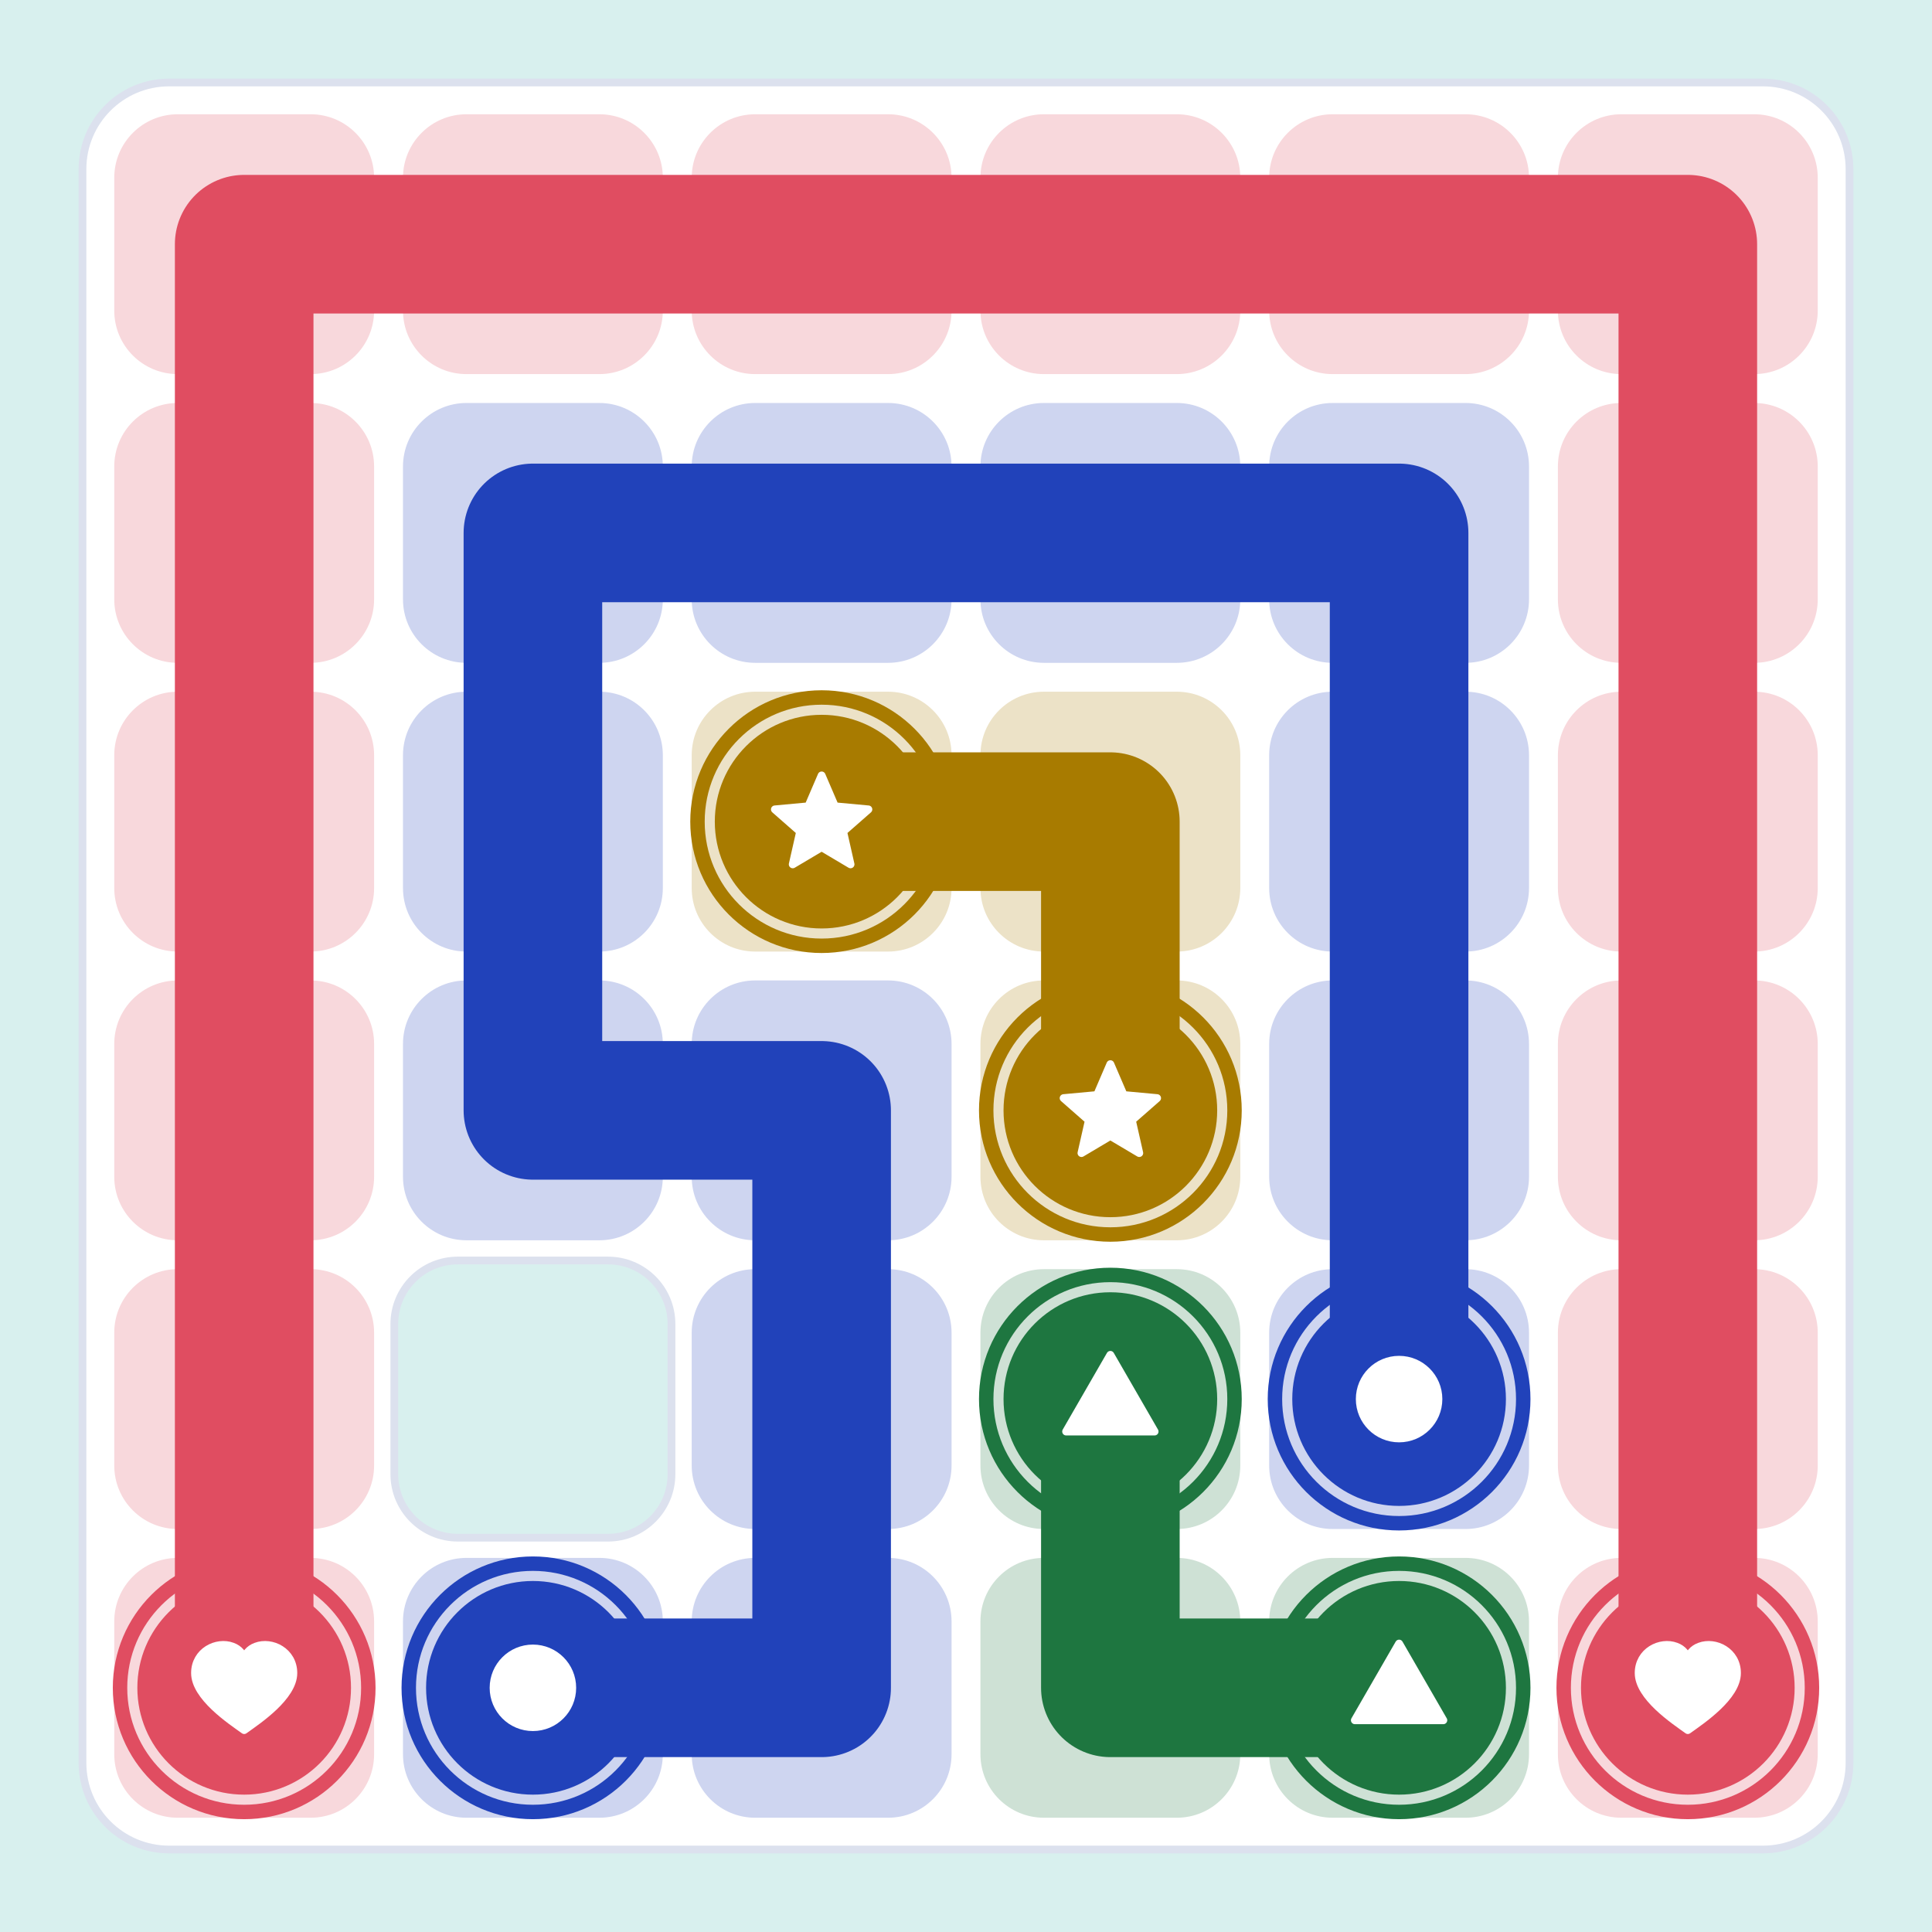
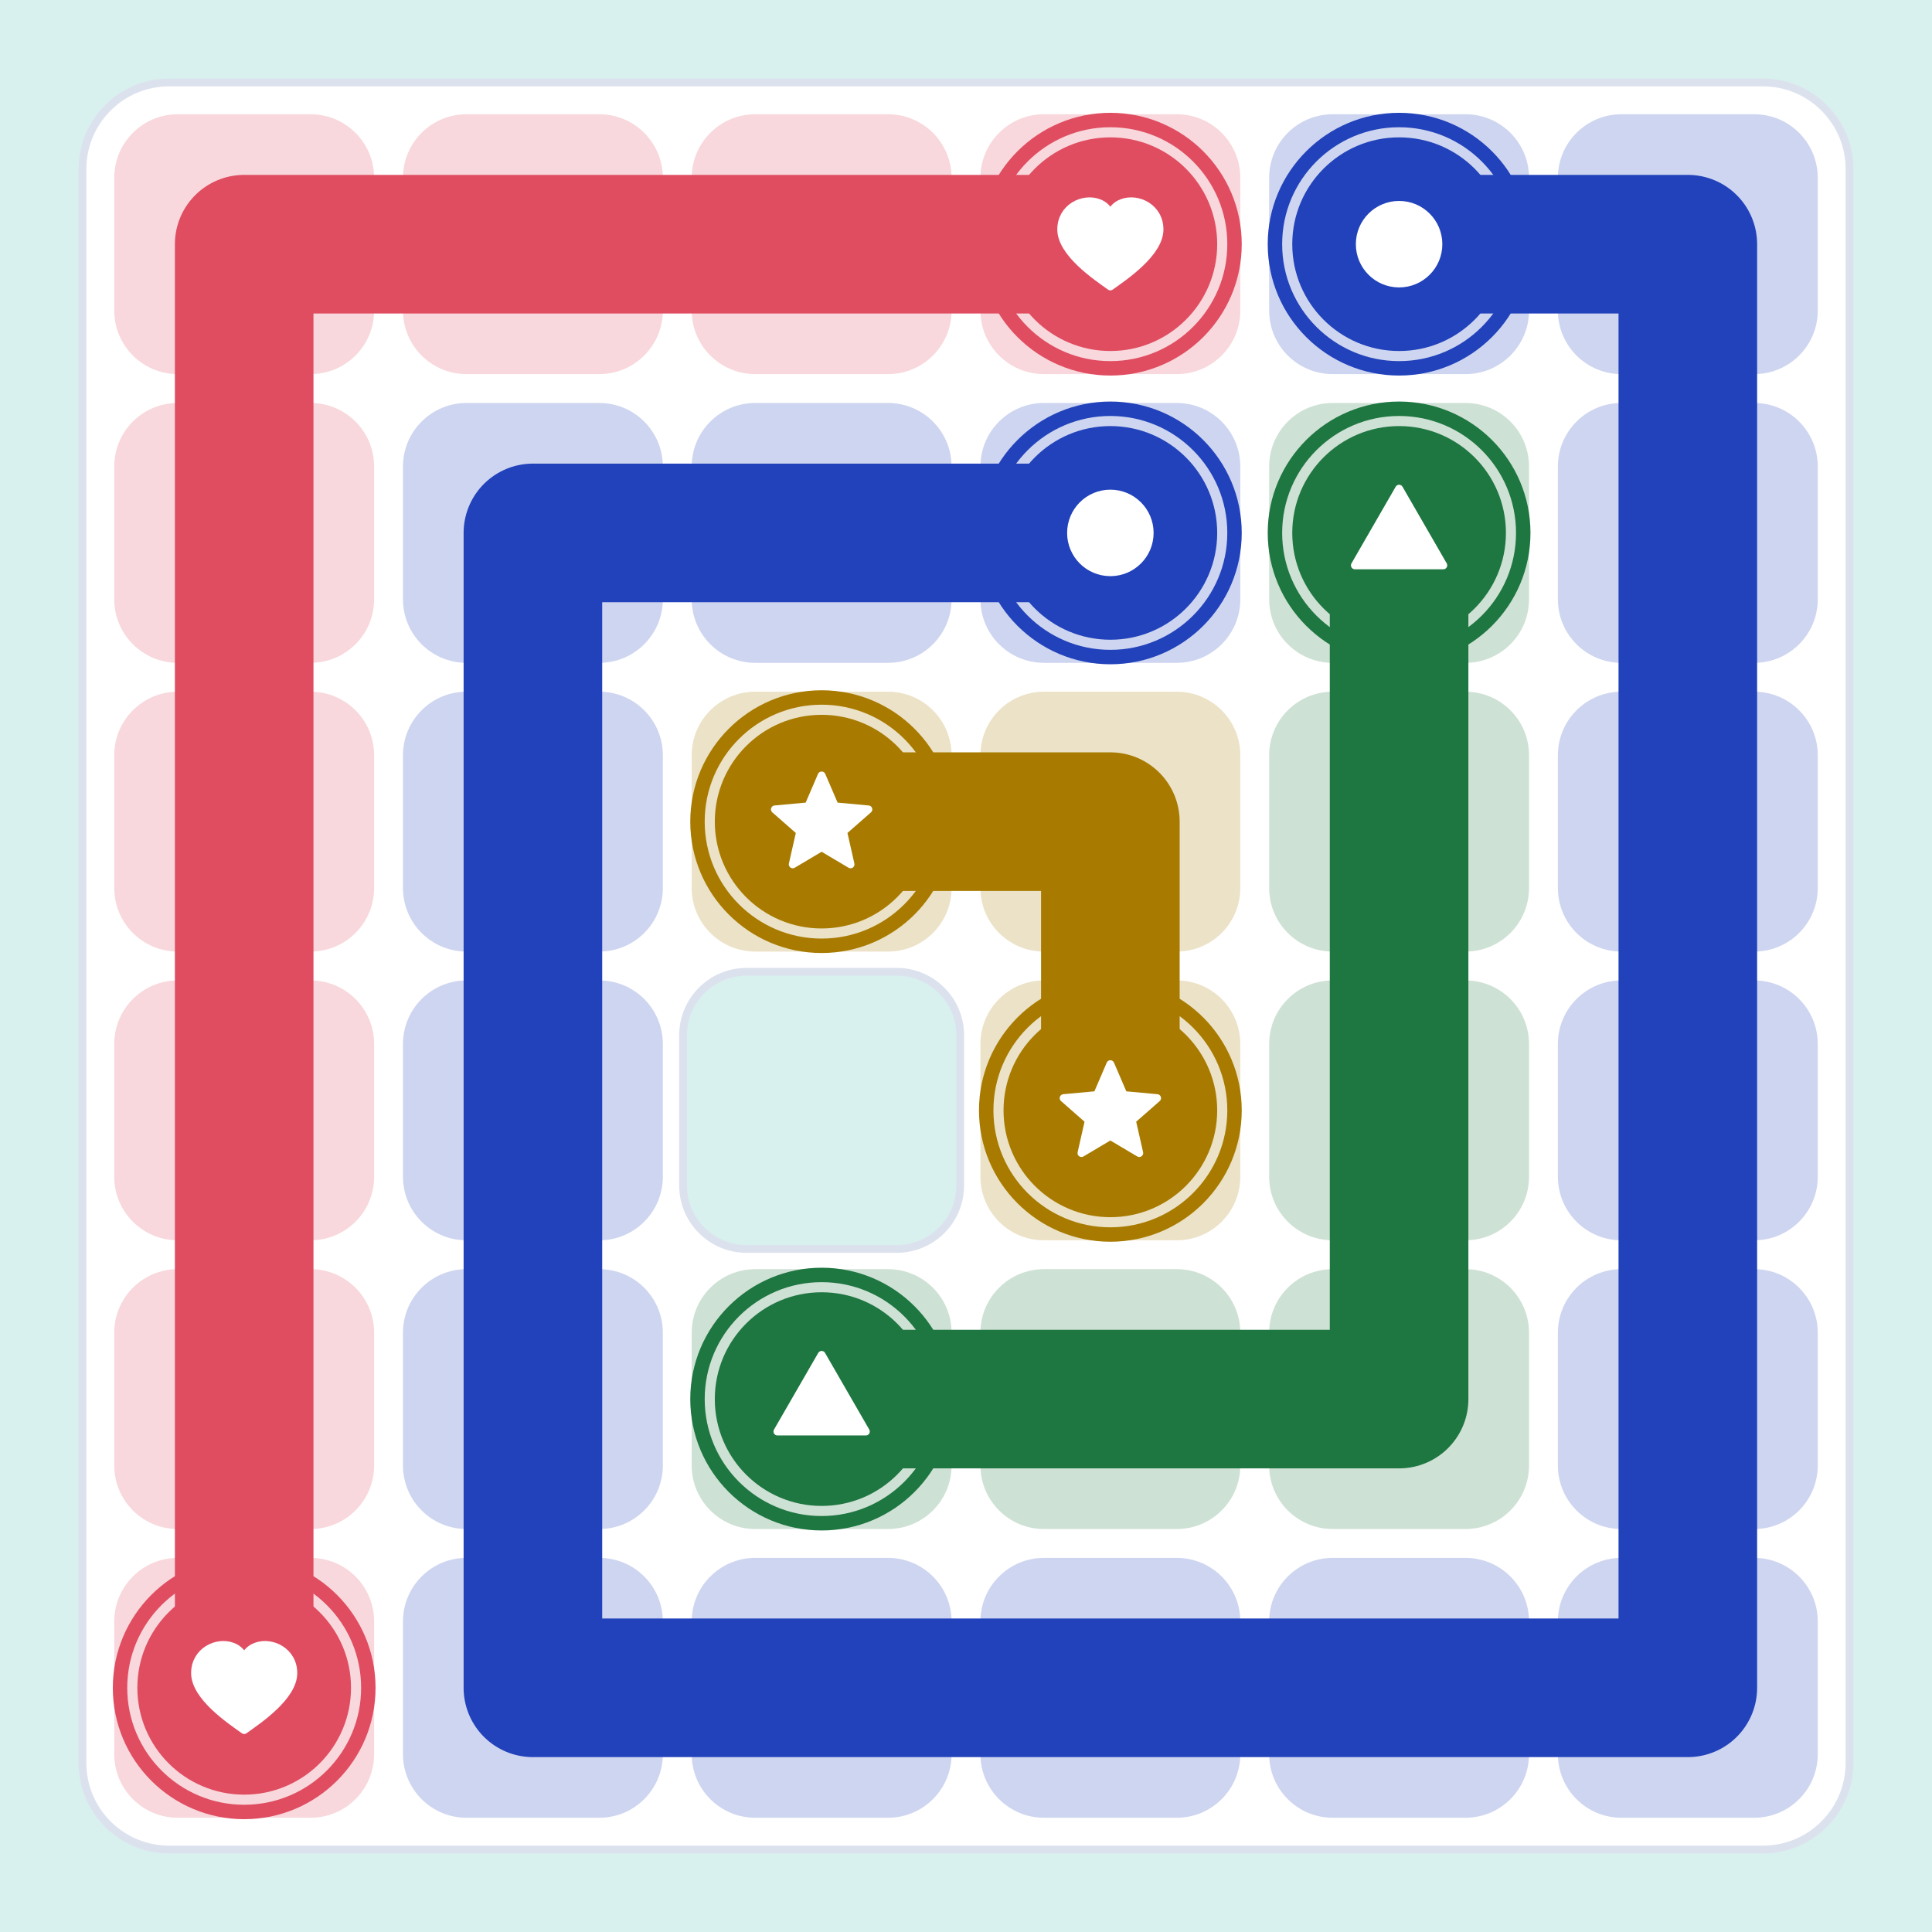
<svg xmlns="http://www.w3.org/2000/svg" width="374.72" height="374.72" viewBox="0 0 374.72 374.72">
  <rect width="374.72" height="374.72" fill="#D8F0EE" />
  <clipPath id="m36c">
    <rect x="15" y="15" width="344.72" height="344.72" rx="17.8" />
  </clipPath>
  <rect x="16" y="16" width="342.72" height="342.72" rx="16.8" fill="#FFFFFF" stroke="#DCE1EE" stroke-width="1.5" />
  <g clip-path="url(#m36c)">
    <rect x="22.16" y="22.16" width="50.4" height="50.4" rx="12.32" fill="#F8D8DC" />
    <rect x="78.16" y="22.16" width="50.4" height="50.4" rx="12.32" fill="#F8D8DC" />
    <rect x="134.16" y="22.16" width="50.4" height="50.4" rx="12.32" fill="#F8D8DC" />
    <rect x="190.16" y="22.16" width="50.4" height="50.4" rx="12.32" fill="#F8D8DC" />
-     <rect x="246.16" y="22.16" width="50.4" height="50.4" rx="12.32" fill="#F8D8DC" />
-     <rect x="302.16" y="22.16" width="50.4" height="50.4" rx="12.32" fill="#F8D8DC" />
+     <rect x="246.16" y="22.16" width="50.4" height="50.4" rx="12.32" fill="#CED5F0" />
+     <rect x="302.16" y="22.16" width="50.4" height="50.4" rx="12.32" fill="#CED5F0" />
    <rect x="22.16" y="78.16" width="50.4" height="50.4" rx="12.32" fill="#F8D8DC" />
    <rect x="78.16" y="78.16" width="50.4" height="50.4" rx="12.32" fill="#CED5F0" />
    <rect x="134.16" y="78.16" width="50.4" height="50.4" rx="12.32" fill="#CED5F0" />
    <rect x="190.16" y="78.16" width="50.4" height="50.4" rx="12.32" fill="#CED5F0" />
-     <rect x="246.16" y="78.16" width="50.4" height="50.4" rx="12.32" fill="#CED5F0" />
-     <rect x="302.16" y="78.16" width="50.4" height="50.4" rx="12.32" fill="#F8D8DC" />
+     <rect x="246.16" y="78.16" width="50.4" height="50.4" rx="12.32" fill="#CEE1D5" />
+     <rect x="302.16" y="78.16" width="50.4" height="50.4" rx="12.32" fill="#CED5F0" />
    <rect x="22.16" y="134.16" width="50.4" height="50.4" rx="12.32" fill="#F8D8DC" />
    <rect x="78.16" y="134.16" width="50.4" height="50.4" rx="12.32" fill="#CED5F0" />
    <rect x="134.16" y="134.16" width="50.4" height="50.4" rx="12.32" fill="#ECE2C7" />
    <rect x="190.16" y="134.16" width="50.4" height="50.4" rx="12.32" fill="#ECE2C7" />
-     <rect x="246.16" y="134.16" width="50.4" height="50.4" rx="12.32" fill="#CED5F0" />
-     <rect x="302.16" y="134.16" width="50.4" height="50.4" rx="12.32" fill="#F8D8DC" />
+     <rect x="246.16" y="134.16" width="50.4" height="50.4" rx="12.32" fill="#CEE1D5" />
+     <rect x="302.16" y="134.16" width="50.4" height="50.4" rx="12.32" fill="#CED5F0" />
    <rect x="22.16" y="190.16" width="50.4" height="50.4" rx="12.32" fill="#F8D8DC" />
    <rect x="78.16" y="190.16" width="50.4" height="50.4" rx="12.32" fill="#CED5F0" />
-     <rect x="134.16" y="190.16" width="50.4" height="50.4" rx="12.32" fill="#CED5F0" />
+     <rect x="132.48" y="188.48" width="53.76" height="53.76" rx="12.32" fill="#D8F0EE" stroke="#DCE1EE" stroke-width="1.5" />
    <rect x="190.16" y="190.16" width="50.4" height="50.4" rx="12.32" fill="#ECE2C7" />
-     <rect x="246.16" y="190.16" width="50.4" height="50.4" rx="12.32" fill="#CED5F0" />
-     <rect x="302.16" y="190.16" width="50.4" height="50.4" rx="12.32" fill="#F8D8DC" />
+     <rect x="246.16" y="190.16" width="50.4" height="50.4" rx="12.32" fill="#CEE1D5" />
+     <rect x="302.16" y="190.16" width="50.4" height="50.4" rx="12.32" fill="#CED5F0" />
    <rect x="22.16" y="246.16" width="50.4" height="50.4" rx="12.32" fill="#F8D8DC" />
-     <rect x="76.48" y="244.48" width="53.76" height="53.76" rx="12.32" fill="#D8F0EE" stroke="#DCE1EE" stroke-width="1.5" />
-     <rect x="134.16" y="246.16" width="50.4" height="50.4" rx="12.32" fill="#CED5F0" />
+     <rect x="78.16" y="246.16" width="50.4" height="50.4" rx="12.32" fill="#CED5F0" />
+     <rect x="134.16" y="246.16" width="50.4" height="50.4" rx="12.32" fill="#CEE1D5" />
    <rect x="190.16" y="246.16" width="50.4" height="50.4" rx="12.32" fill="#CEE1D5" />
-     <rect x="246.16" y="246.16" width="50.4" height="50.4" rx="12.32" fill="#CED5F0" />
-     <rect x="302.16" y="246.16" width="50.4" height="50.4" rx="12.32" fill="#F8D8DC" />
+     <rect x="246.16" y="246.16" width="50.4" height="50.4" rx="12.32" fill="#CEE1D5" />
+     <rect x="302.16" y="246.16" width="50.4" height="50.4" rx="12.32" fill="#CED5F0" />
    <rect x="22.16" y="302.16" width="50.4" height="50.4" rx="12.32" fill="#F8D8DC" />
    <rect x="78.16" y="302.16" width="50.4" height="50.4" rx="12.32" fill="#CED5F0" />
    <rect x="134.16" y="302.16" width="50.4" height="50.4" rx="12.32" fill="#CED5F0" />
-     <rect x="190.16" y="302.16" width="50.4" height="50.4" rx="12.32" fill="#CEE1D5" />
-     <rect x="246.16" y="302.16" width="50.4" height="50.4" rx="12.32" fill="#CEE1D5" />
-     <rect x="302.16" y="302.16" width="50.4" height="50.4" rx="12.32" fill="#F8D8DC" />
-     <polyline points="327.36,327.36 327.36,271.36 327.36,215.36 327.36,159.36 327.36,103.36 327.36,47.36 271.36,47.36 215.36,47.36 159.36,47.36 103.36,47.36 47.36,47.36 47.36,103.36 47.36,159.36 47.36,215.36 47.36,271.36 47.36,327.36" fill="none" stroke="#E04D61" stroke-width="26.88" stroke-linecap="round" stroke-linejoin="round" />
-     <polyline points="103.36,327.36 159.36,327.36 159.36,271.36 159.36,215.36 103.36,215.36 103.36,159.36 103.36,103.36 159.36,103.36 215.36,103.36 271.36,103.36 271.36,159.36 271.36,215.36 271.36,271.36" fill="none" stroke="#2142BA" stroke-width="26.88" stroke-linecap="round" stroke-linejoin="round" />
-     <polyline points="215.36,215.36 215.36,159.36 159.36,159.36" fill="none" stroke="#A87B00" stroke-width="26.88" stroke-linecap="round" stroke-linejoin="round" />
-     <polyline points="271.36,327.36 215.36,327.36 215.36,271.36" fill="none" stroke="#1E7640" stroke-width="26.88" stroke-linecap="round" stroke-linejoin="round" />
-     <circle cx="327.36" cy="327.36" r="24.08" fill="none" stroke="#E04D61" stroke-width="2.8" />
-     <circle cx="327.36" cy="327.36" r="20.72" fill="#E04D61" />
-     <path d="M0 0.86 C-0.28 0.66 -1 0.18 -1 -0.30 C-1 -0.74 -0.56 -0.96 -0.24 -0.84 C-0.10 -0.79 -0.02 -0.68 0 -0.58 C0.02 -0.68 0.10 -0.79 0.24 -0.84 C0.56 -0.96 1 -0.74 1 -0.30 C1 0.18 0.28 0.66 0 0.86 Z" transform="translate(327.36 327.36) scale(9.531)" fill="#FFFFFF" stroke="#FFFFFF" stroke-width="0.16" stroke-linejoin="round" />
+     <rect x="190.16" y="302.16" width="50.4" height="50.4" rx="12.32" fill="#CED5F0" />
+     <rect x="246.16" y="302.16" width="50.4" height="50.4" rx="12.32" fill="#CED5F0" />
+     <rect x="302.16" y="302.16" width="50.4" height="50.4" rx="12.32" fill="#CED5F0" />
+     <polyline points="47.36,327.36 47.36,271.36 47.36,215.36 47.36,159.36 47.36,103.36 47.36,47.36 103.36,47.36 159.36,47.36 215.36,47.36" fill="none" stroke="#E04D61" stroke-width="26.88" stroke-linecap="round" stroke-linejoin="round" />
+     <polyline points="271.36,47.36 327.36,47.36 327.36,103.36 327.36,159.36 327.36,215.36 327.36,271.36 327.36,327.36 271.36,327.36 215.36,327.36 159.36,327.36 103.36,327.36 103.36,271.36 103.36,215.36 103.36,159.36 103.36,103.36 159.36,103.36 215.36,103.36" fill="none" stroke="#2142BA" stroke-width="26.88" stroke-linecap="round" stroke-linejoin="round" />
+     <polyline points="159.36,159.36 215.36,159.36 215.36,215.36" fill="none" stroke="#A87B00" stroke-width="26.88" stroke-linecap="round" stroke-linejoin="round" />
+     <polyline points="271.36,103.36 271.36,159.36 271.36,215.36 271.36,271.36 215.36,271.36 159.36,271.36" fill="none" stroke="#1E7640" stroke-width="26.88" stroke-linecap="round" stroke-linejoin="round" />
    <circle cx="47.36" cy="327.36" r="24.08" fill="none" stroke="#E04D61" stroke-width="2.8" />
    <circle cx="47.36" cy="327.36" r="20.72" fill="#E04D61" />
    <path d="M0 0.86 C-0.28 0.66 -1 0.18 -1 -0.30 C-1 -0.74 -0.56 -0.96 -0.24 -0.84 C-0.10 -0.79 -0.02 -0.68 0 -0.58 C0.02 -0.68 0.10 -0.79 0.24 -0.84 C0.56 -0.96 1 -0.74 1 -0.30 C1 0.18 0.28 0.66 0 0.86 Z" transform="translate(47.36 327.36) scale(9.531)" fill="#FFFFFF" stroke="#FFFFFF" stroke-width="0.16" stroke-linejoin="round" />
-     <circle cx="103.36" cy="327.36" r="24.08" fill="none" stroke="#2142BA" stroke-width="2.8" />
-     <circle cx="103.36" cy="327.36" r="20.72" fill="#2142BA" />
-     <path d="M0 -0.80 A0.80 0.80 0 1 1 0 0.80 A0.80 0.80 0 1 1 0 -0.80 Z" transform="translate(103.36 327.36) scale(9.531)" fill="#FFFFFF" stroke="#FFFFFF" stroke-width="0.16" stroke-linejoin="round" />
-     <circle cx="271.36" cy="271.36" r="24.08" fill="none" stroke="#2142BA" stroke-width="2.8" />
-     <circle cx="271.36" cy="271.36" r="20.72" fill="#2142BA" />
-     <path d="M0 -0.80 A0.80 0.80 0 1 1 0 0.80 A0.80 0.80 0 1 1 0 -0.80 Z" transform="translate(271.36 271.36) scale(9.531)" fill="#FFFFFF" stroke="#FFFFFF" stroke-width="0.16" stroke-linejoin="round" />
+     <circle cx="215.36" cy="47.36" r="24.08" fill="none" stroke="#E04D61" stroke-width="2.8" />
+     <circle cx="215.36" cy="47.36" r="20.72" fill="#E04D61" />
+     <path d="M0 0.86 C-0.28 0.66 -1 0.18 -1 -0.30 C-1 -0.74 -0.56 -0.96 -0.24 -0.84 C-0.10 -0.79 -0.02 -0.68 0 -0.58 C0.02 -0.68 0.10 -0.79 0.24 -0.84 C0.56 -0.96 1 -0.74 1 -0.30 C1 0.18 0.28 0.66 0 0.86 Z" transform="translate(215.36 47.36) scale(9.531)" fill="#FFFFFF" stroke="#FFFFFF" stroke-width="0.16" stroke-linejoin="round" />
+     <circle cx="271.36" cy="47.36" r="24.08" fill="none" stroke="#2142BA" stroke-width="2.8" />
+     <circle cx="271.36" cy="47.36" r="20.72" fill="#2142BA" />
+     <path d="M0 -0.80 A0.80 0.80 0 1 1 0 0.80 A0.80 0.80 0 1 1 0 -0.80 Z" transform="translate(271.36 47.36) scale(9.531)" fill="#FFFFFF" stroke="#FFFFFF" stroke-width="0.16" stroke-linejoin="round" />
+     <circle cx="215.36" cy="103.36" r="24.08" fill="none" stroke="#2142BA" stroke-width="2.8" />
+     <circle cx="215.36" cy="103.36" r="20.72" fill="#2142BA" />
+     <path d="M0 -0.80 A0.80 0.80 0 1 1 0 0.80 A0.80 0.80 0 1 1 0 -0.80 Z" transform="translate(215.36 103.36) scale(9.531)" fill="#FFFFFF" stroke="#FFFFFF" stroke-width="0.16" stroke-linejoin="round" />
+     <circle cx="159.36" cy="159.36" r="24.08" fill="none" stroke="#A87B00" stroke-width="2.8" />
+     <circle cx="159.36" cy="159.36" r="20.72" fill="#A87B00" />
+     <path d="M0 -0.94 L0.27 -0.312 L0.951 -0.249 L0.437 0.202 L0.588 0.869 L0 0.52 L-0.588 0.869 L-0.437 0.202 L-0.951 -0.249 L-0.27 -0.312 Z" transform="translate(159.36 159.36) scale(9.531)" fill="#FFFFFF" stroke="#FFFFFF" stroke-width="0.16" stroke-linejoin="round" />
    <circle cx="215.36" cy="215.36" r="24.08" fill="none" stroke="#A87B00" stroke-width="2.8" />
    <circle cx="215.36" cy="215.36" r="20.72" fill="#A87B00" />
    <path d="M0 -0.94 L0.27 -0.312 L0.951 -0.249 L0.437 0.202 L0.588 0.869 L0 0.52 L-0.588 0.869 L-0.437 0.202 L-0.951 -0.249 L-0.27 -0.312 Z" transform="translate(215.36 215.36) scale(9.531)" fill="#FFFFFF" stroke="#FFFFFF" stroke-width="0.16" stroke-linejoin="round" />
-     <circle cx="159.36" cy="159.36" r="24.08" fill="none" stroke="#A87B00" stroke-width="2.8" />
-     <circle cx="159.36" cy="159.36" r="20.72" fill="#A87B00" />
-     <path d="M0 -0.94 L0.27 -0.312 L0.951 -0.249 L0.437 0.202 L0.588 0.869 L0 0.52 L-0.588 0.869 L-0.437 0.202 L-0.951 -0.249 L-0.27 -0.312 Z" transform="translate(159.36 159.36) scale(9.531)" fill="#FFFFFF" stroke="#FFFFFF" stroke-width="0.16" stroke-linejoin="round" />
-     <circle cx="271.36" cy="327.36" r="24.08" fill="none" stroke="#1E7640" stroke-width="2.8" />
-     <circle cx="271.36" cy="327.36" r="20.72" fill="#1E7640" />
-     <path d="M0 -0.90 L0.90 0.66 L-0.90 0.66 Z" transform="translate(271.36 327.36) scale(9.531)" fill="#FFFFFF" stroke="#FFFFFF" stroke-width="0.16" stroke-linejoin="round" />
-     <circle cx="215.36" cy="271.36" r="24.08" fill="none" stroke="#1E7640" stroke-width="2.8" />
-     <circle cx="215.36" cy="271.36" r="20.72" fill="#1E7640" />
-     <path d="M0 -0.90 L0.90 0.66 L-0.90 0.66 Z" transform="translate(215.36 271.36) scale(9.531)" fill="#FFFFFF" stroke="#FFFFFF" stroke-width="0.16" stroke-linejoin="round" />
+     <circle cx="271.36" cy="103.36" r="24.08" fill="none" stroke="#1E7640" stroke-width="2.8" />
+     <circle cx="271.36" cy="103.36" r="20.72" fill="#1E7640" />
+     <path d="M0 -0.90 L0.90 0.66 L-0.90 0.66 Z" transform="translate(271.36 103.36) scale(9.531)" fill="#FFFFFF" stroke="#FFFFFF" stroke-width="0.16" stroke-linejoin="round" />
+     <circle cx="159.36" cy="271.36" r="24.08" fill="none" stroke="#1E7640" stroke-width="2.8" />
+     <circle cx="159.36" cy="271.36" r="20.72" fill="#1E7640" />
+     <path d="M0 -0.90 L0.90 0.66 L-0.90 0.66 Z" transform="translate(159.36 271.36) scale(9.531)" fill="#FFFFFF" stroke="#FFFFFF" stroke-width="0.16" stroke-linejoin="round" />
  </g>
</svg>
